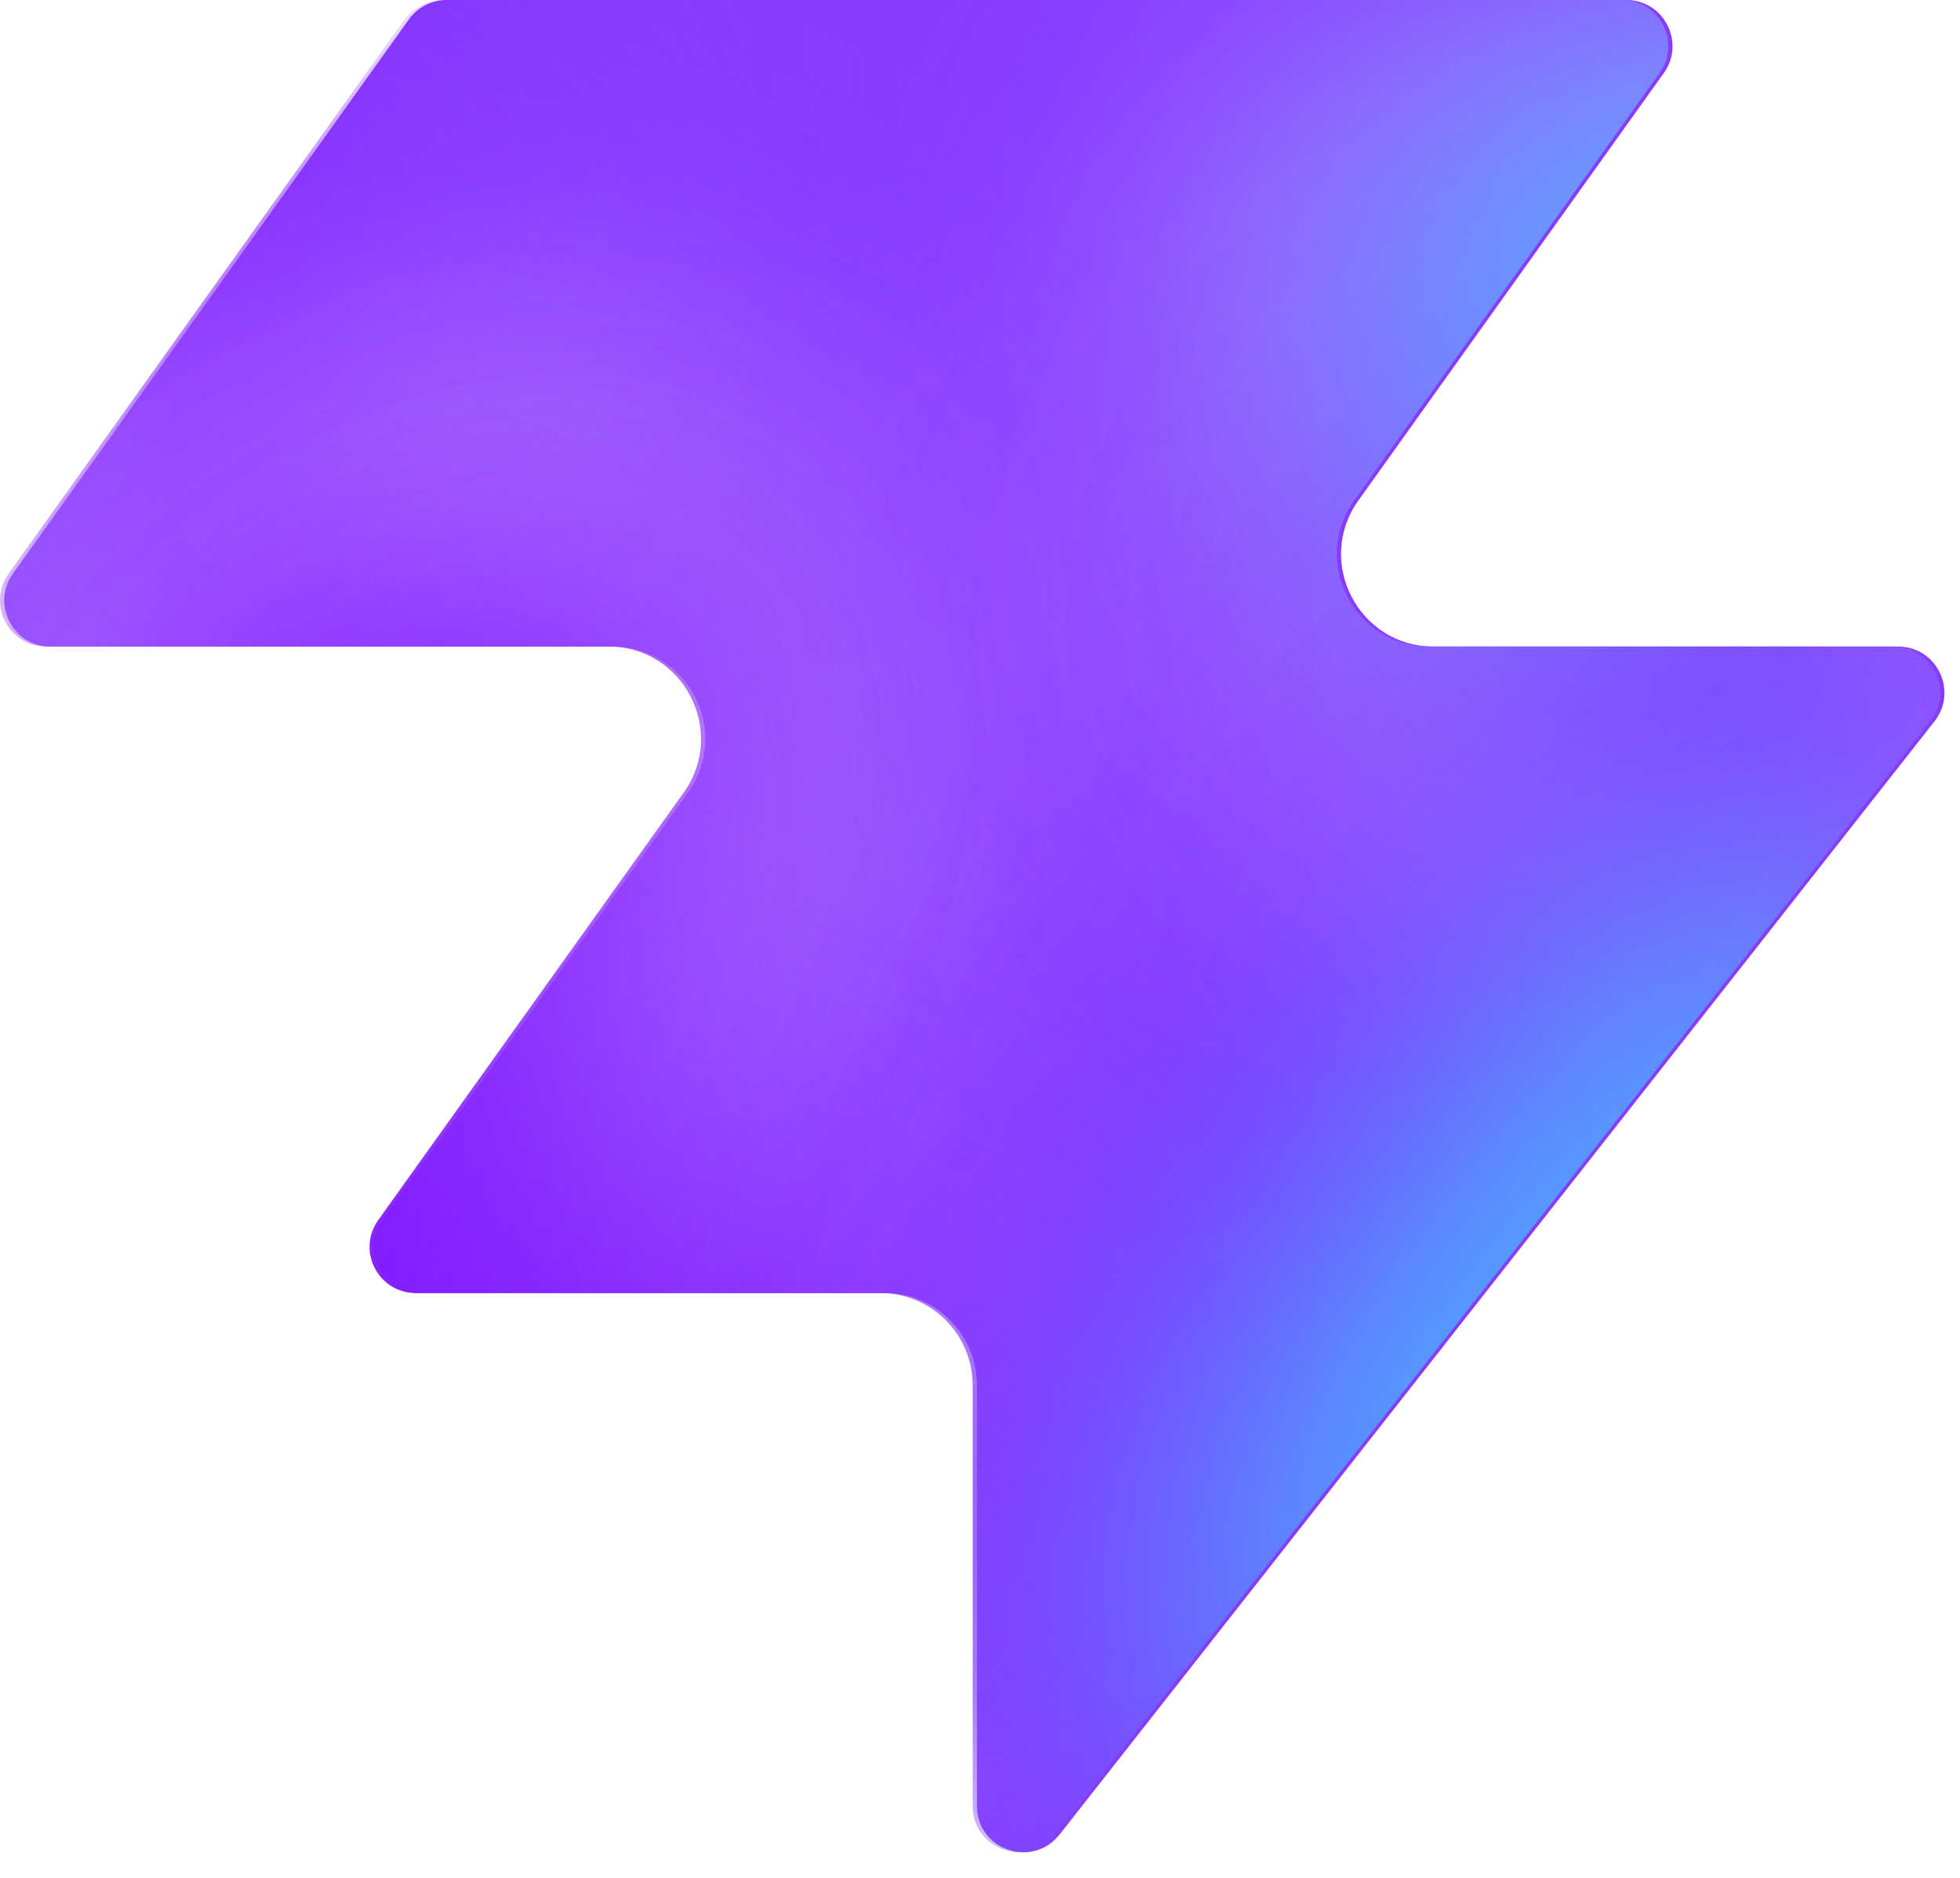
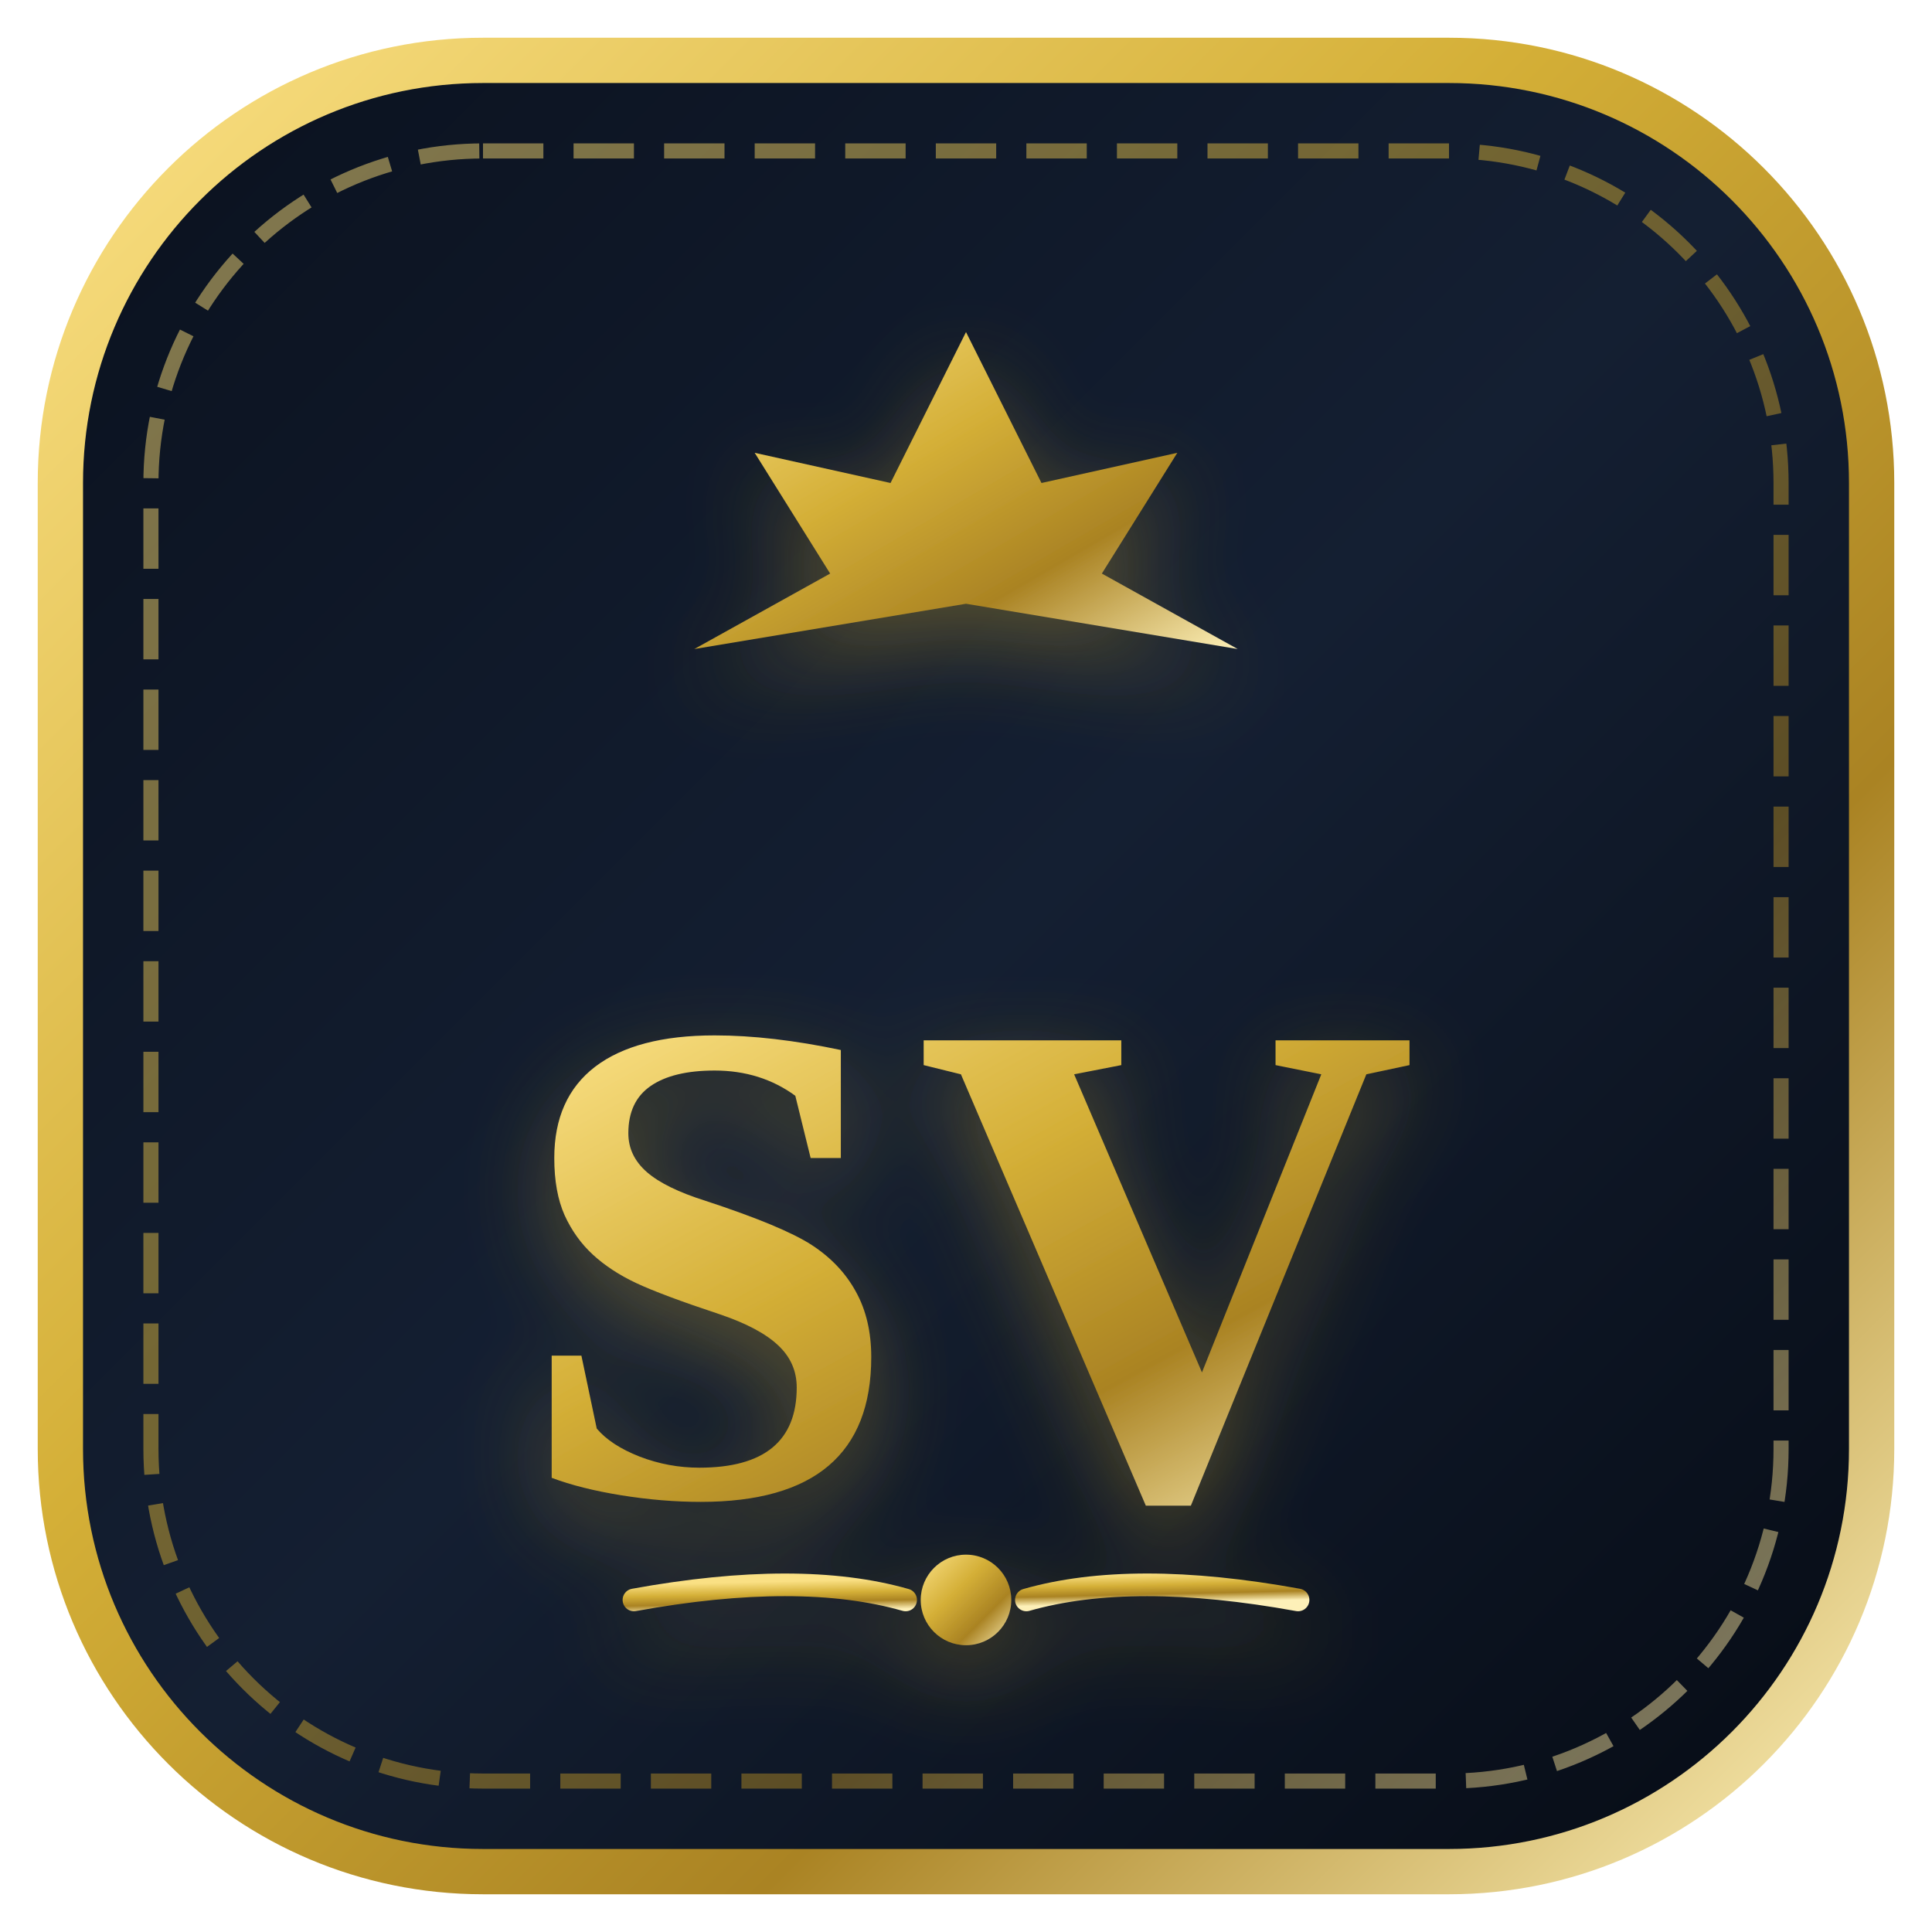
- <svg xmlns="http://www.w3.org/2000/svg" width="48" height="46" fill="none" viewBox="0 0 48 46">
-   <path fill="#863bff" d="M25.946 44.938c-.664.845-2.021.375-2.021-.698V33.937a2.26 2.26 0 0 0-2.262-2.262H10.287c-.92 0-1.456-1.04-.92-1.788l7.48-10.471c1.07-1.497 0-3.578-1.842-3.578H1.237c-.92 0-1.456-1.04-.92-1.788L10.013.474c.214-.297.556-.474.92-.474h28.894c.92 0 1.456 1.04.92 1.788l-7.48 10.471c-1.07 1.498 0 3.579 1.842 3.579h11.377c.943 0 1.473 1.088.89 1.83L25.947 44.94z" style="fill:#863bff;fill:color(display-p3 .525 .23 1);fill-opacity:1" />
-   <mask id="a" width="48" height="46" x="0" y="0" maskUnits="userSpaceOnUse" style="mask-type:alpha">
-     <path fill="#000" d="M25.842 44.938c-.664.844-2.021.375-2.021-.698V33.937a2.26 2.26 0 0 0-2.262-2.262H10.183c-.92 0-1.456-1.04-.92-1.788l7.48-10.471c1.07-1.498 0-3.579-1.842-3.579H1.133c-.92 0-1.456-1.04-.92-1.787L9.91.473c.214-.297.556-.474.92-.474h28.894c.92 0 1.456 1.04.92 1.788l-7.48 10.471c-1.07 1.498 0 3.578 1.842 3.578h11.377c.943 0 1.473 1.088.89 1.832L25.843 44.94z" style="fill:#000;fill-opacity:1" />
-   </mask>
-   <g mask="url(#a)">
-     <g filter="url(#b)">
-       <ellipse cx="5.508" cy="14.704" fill="#ede6ff" rx="5.508" ry="14.704" style="fill:#ede6ff;fill:color(display-p3 .927 .903 1);fill-opacity:1" transform="matrix(.00324 1 1 -.00324 -4.47 31.516)" />
-     </g>
-     <g filter="url(#c)">
-       <ellipse cx="10.399" cy="29.851" fill="#ede6ff" rx="10.399" ry="29.851" style="fill:#ede6ff;fill:color(display-p3 .927 .903 1);fill-opacity:1" transform="matrix(.00324 1 1 -.00324 -39.328 7.883)" />
-     </g>
-     <g filter="url(#d)">
-       <ellipse cx="5.508" cy="30.487" fill="#7e14ff" rx="5.508" ry="30.487" style="fill:#7e14ff;fill:color(display-p3 .492 .077 1);fill-opacity:1" transform="rotate(89.814 -25.913 -14.639)scale(1 -1)" />
-     </g>
-     <g filter="url(#e)">
-       <ellipse cx="5.508" cy="30.599" fill="#7e14ff" rx="5.508" ry="30.599" style="fill:#7e14ff;fill:color(display-p3 .492 .077 1);fill-opacity:1" transform="rotate(89.814 -32.644 -3.334)scale(1 -1)" />
-     </g>
-     <g filter="url(#f)">
-       <ellipse cx="5.508" cy="30.599" fill="#7e14ff" rx="5.508" ry="30.599" style="fill:#7e14ff;fill:color(display-p3 .492 .077 1);fill-opacity:1" transform="matrix(.00324 1 1 -.00324 -34.34 30.47)" />
-     </g>
-     <g filter="url(#g)">
-       <ellipse cx="14.072" cy="22.078" fill="#ede6ff" rx="14.072" ry="22.078" style="fill:#ede6ff;fill:color(display-p3 .927 .903 1);fill-opacity:1" transform="rotate(93.35 24.506 48.493)scale(-1 1)" />
-     </g>
-     <g filter="url(#h)">
-       <ellipse cx="3.47" cy="21.501" fill="#7e14ff" rx="3.47" ry="21.501" style="fill:#7e14ff;fill:color(display-p3 .492 .077 1);fill-opacity:1" transform="rotate(89.009 28.708 47.59)scale(-1 1)" />
-     </g>
-     <g filter="url(#i)">
-       <ellipse cx="3.47" cy="21.501" fill="#7e14ff" rx="3.47" ry="21.501" style="fill:#7e14ff;fill:color(display-p3 .492 .077 1);fill-opacity:1" transform="rotate(89.009 28.708 47.59)scale(-1 1)" />
-     </g>
-     <g filter="url(#j)">
-       <ellipse cx=".387" cy="8.972" fill="#7e14ff" rx="4.407" ry="29.108" style="fill:#7e14ff;fill:color(display-p3 .492 .077 1);fill-opacity:1" transform="rotate(39.51 .387 8.972)" />
-     </g>
-     <g filter="url(#k)">
-       <ellipse cx="47.523" cy="-6.092" fill="#7e14ff" rx="4.407" ry="29.108" style="fill:#7e14ff;fill:color(display-p3 .492 .077 1);fill-opacity:1" transform="rotate(37.892 47.523 -6.092)" />
-     </g>
-     <g filter="url(#l)">
-       <ellipse cx="41.412" cy="6.333" fill="#47bfff" rx="5.971" ry="9.665" style="fill:#47bfff;fill:color(display-p3 .28 .748 1);fill-opacity:1" transform="rotate(37.892 41.412 6.333)" />
-     </g>
-     <g filter="url(#m)">
-       <ellipse cx="-1.879" cy="38.332" fill="#7e14ff" rx="4.407" ry="29.108" style="fill:#7e14ff;fill:color(display-p3 .492 .077 1);fill-opacity:1" transform="rotate(37.892 -1.88 38.332)" />
-     </g>
-     <g filter="url(#n)">
-       <ellipse cx="-1.879" cy="38.332" fill="#7e14ff" rx="4.407" ry="29.108" style="fill:#7e14ff;fill:color(display-p3 .492 .077 1);fill-opacity:1" transform="rotate(37.892 -1.88 38.332)" />
-     </g>
-     <g filter="url(#o)">
-       <ellipse cx="35.651" cy="29.907" fill="#7e14ff" rx="4.407" ry="29.108" style="fill:#7e14ff;fill:color(display-p3 .492 .077 1);fill-opacity:1" transform="rotate(37.892 35.651 29.907)" />
-     </g>
-     <g filter="url(#p)">
-       <ellipse cx="38.418" cy="32.4" fill="#47bfff" rx="5.971" ry="15.297" style="fill:#47bfff;fill:color(display-p3 .28 .748 1);fill-opacity:1" transform="rotate(37.892 38.418 32.4)" />
-     </g>
-   </g>
+ <svg xmlns="http://www.w3.org/2000/svg" viewBox="0 0 128 128" width="100%" height="100%">
  <defs>
-     <filter id="b" width="60.045" height="41.654" x="-19.77" y="16.149" color-interpolation-filters="sRGB" filterUnits="userSpaceOnUse">
-       <feFlood flood-opacity="0" result="BackgroundImageFix" />
-       <feBlend in="SourceGraphic" in2="BackgroundImageFix" result="shape" />
-       <feGaussianBlur result="effect1_foregroundBlur_2002_17158" stdDeviation="7.659" />
-     </filter>
-     <filter id="c" width="90.34" height="51.437" x="-54.613" y="-7.533" color-interpolation-filters="sRGB" filterUnits="userSpaceOnUse">
-       <feFlood flood-opacity="0" result="BackgroundImageFix" />
-       <feBlend in="SourceGraphic" in2="BackgroundImageFix" result="shape" />
-       <feGaussianBlur result="effect1_foregroundBlur_2002_17158" stdDeviation="7.659" />
-     </filter>
-     <filter id="d" width="79.355" height="29.4" x="-49.64" y="2.03" color-interpolation-filters="sRGB" filterUnits="userSpaceOnUse">
-       <feFlood flood-opacity="0" result="BackgroundImageFix" />
-       <feBlend in="SourceGraphic" in2="BackgroundImageFix" result="shape" />
-       <feGaussianBlur result="effect1_foregroundBlur_2002_17158" stdDeviation="4.596" />
-     </filter>
-     <filter id="e" width="79.579" height="29.4" x="-45.045" y="20.029" color-interpolation-filters="sRGB" filterUnits="userSpaceOnUse">
-       <feFlood flood-opacity="0" result="BackgroundImageFix" />
-       <feBlend in="SourceGraphic" in2="BackgroundImageFix" result="shape" />
-       <feGaussianBlur result="effect1_foregroundBlur_2002_17158" stdDeviation="4.596" />
-     </filter>
-     <filter id="f" width="79.579" height="29.4" x="-43.513" y="21.178" color-interpolation-filters="sRGB" filterUnits="userSpaceOnUse">
-       <feFlood flood-opacity="0" result="BackgroundImageFix" />
-       <feBlend in="SourceGraphic" in2="BackgroundImageFix" result="shape" />
-       <feGaussianBlur result="effect1_foregroundBlur_2002_17158" stdDeviation="4.596" />
-     </filter>
-     <filter id="g" width="74.749" height="58.852" x="15.756" y="-17.901" color-interpolation-filters="sRGB" filterUnits="userSpaceOnUse">
-       <feFlood flood-opacity="0" result="BackgroundImageFix" />
-       <feBlend in="SourceGraphic" in2="BackgroundImageFix" result="shape" />
-       <feGaussianBlur result="effect1_foregroundBlur_2002_17158" stdDeviation="7.659" />
-     </filter>
-     <filter id="h" width="61.377" height="25.362" x="23.548" y="2.284" color-interpolation-filters="sRGB" filterUnits="userSpaceOnUse">
-       <feFlood flood-opacity="0" result="BackgroundImageFix" />
-       <feBlend in="SourceGraphic" in2="BackgroundImageFix" result="shape" />
-       <feGaussianBlur result="effect1_foregroundBlur_2002_17158" stdDeviation="4.596" />
-     </filter>
-     <filter id="i" width="61.377" height="25.362" x="23.548" y="2.284" color-interpolation-filters="sRGB" filterUnits="userSpaceOnUse">
-       <feFlood flood-opacity="0" result="BackgroundImageFix" />
-       <feBlend in="SourceGraphic" in2="BackgroundImageFix" result="shape" />
-       <feGaussianBlur result="effect1_foregroundBlur_2002_17158" stdDeviation="4.596" />
-     </filter>
-     <filter id="j" width="56.045" height="63.649" x="-27.636" y="-22.853" color-interpolation-filters="sRGB" filterUnits="userSpaceOnUse">
-       <feFlood flood-opacity="0" result="BackgroundImageFix" />
-       <feBlend in="SourceGraphic" in2="BackgroundImageFix" result="shape" />
-       <feGaussianBlur result="effect1_foregroundBlur_2002_17158" stdDeviation="4.596" />
-     </filter>
-     <filter id="k" width="54.814" height="64.646" x="20.116" y="-38.415" color-interpolation-filters="sRGB" filterUnits="userSpaceOnUse">
-       <feFlood flood-opacity="0" result="BackgroundImageFix" />
-       <feBlend in="SourceGraphic" in2="BackgroundImageFix" result="shape" />
-       <feGaussianBlur result="effect1_foregroundBlur_2002_17158" stdDeviation="4.596" />
-     </filter>
-     <filter id="l" width="33.541" height="35.313" x="24.641" y="-11.323" color-interpolation-filters="sRGB" filterUnits="userSpaceOnUse">
-       <feFlood flood-opacity="0" result="BackgroundImageFix" />
-       <feBlend in="SourceGraphic" in2="BackgroundImageFix" result="shape" />
-       <feGaussianBlur result="effect1_foregroundBlur_2002_17158" stdDeviation="4.596" />
-     </filter>
-     <filter id="m" width="54.814" height="64.646" x="-29.286" y="6.009" color-interpolation-filters="sRGB" filterUnits="userSpaceOnUse">
-       <feFlood flood-opacity="0" result="BackgroundImageFix" />
-       <feBlend in="SourceGraphic" in2="BackgroundImageFix" result="shape" />
-       <feGaussianBlur result="effect1_foregroundBlur_2002_17158" stdDeviation="4.596" />
-     </filter>
-     <filter id="n" width="54.814" height="64.646" x="-29.286" y="6.009" color-interpolation-filters="sRGB" filterUnits="userSpaceOnUse">
-       <feFlood flood-opacity="0" result="BackgroundImageFix" />
-       <feBlend in="SourceGraphic" in2="BackgroundImageFix" result="shape" />
-       <feGaussianBlur result="effect1_foregroundBlur_2002_17158" stdDeviation="4.596" />
-     </filter>
-     <filter id="o" width="54.814" height="64.646" x="8.244" y="-2.416" color-interpolation-filters="sRGB" filterUnits="userSpaceOnUse">
-       <feFlood flood-opacity="0" result="BackgroundImageFix" />
-       <feBlend in="SourceGraphic" in2="BackgroundImageFix" result="shape" />
-       <feGaussianBlur result="effect1_foregroundBlur_2002_17158" stdDeviation="4.596" />
-     </filter>
-     <filter id="p" width="39.409" height="43.623" x="18.713" y="10.588" color-interpolation-filters="sRGB" filterUnits="userSpaceOnUse">
-       <feFlood flood-opacity="0" result="BackgroundImageFix" />
-       <feBlend in="SourceGraphic" in2="BackgroundImageFix" result="shape" />
-       <feGaussianBlur result="effect1_foregroundBlur_2002_17158" stdDeviation="4.596" />
+     <linearGradient id="bgGrad" x1="0%" y1="0%" x2="100%" y2="100%">
+       <stop offset="0%" stop-color="#0a111e" />
+       <stop offset="50%" stop-color="#141f32" />
+       <stop offset="100%" stop-color="#060b14" />
+     </linearGradient>
+     <linearGradient id="goldGrad" x1="0%" y1="0%" x2="100%" y2="100%">
+       <stop offset="0%" stop-color="#fae084" />
+       <stop offset="40%" stop-color="#d4af37" />
+       <stop offset="70%" stop-color="#aa8323" />
+       <stop offset="100%" stop-color="#fdf0b8" />
+     </linearGradient>
+     <filter id="goldGlow" x="-20%" y="-20%" width="140%" height="140%">
+       <feDropShadow dx="0" dy="2" stdDeviation="3" flood-color="#d4af37" flood-opacity="0.35" />
    </filter>
  </defs>
+   <rect x="4" y="4" width="120" height="120" rx="28" fill="url(#bgGrad)" stroke="url(#goldGrad)" stroke-width="3" />
+   <rect x="10" y="10" width="108" height="108" rx="22" fill="none" stroke="url(#goldGrad)" stroke-width="1" stroke-opacity="0.5" stroke-dasharray="4 2" />
+   <g filter="url(#goldGlow)">
+     <path d="M64 22 L69 32 L78 30 L73 38 L82 43 L64 40 L46 43 L55 38 L50 30 L59 32 Z" fill="url(#goldGrad)" />
+     <text x="64" y="86" font-family="'Cormorant Garamond', 'Georgia', 'Times New Roman', serif" font-size="46" font-weight="700" letter-spacing="1" fill="url(#goldGrad)" text-anchor="middle" dominant-baseline="middle">
+       SV
+     </text>
+     <circle cx="64" cy="106" r="3" fill="url(#goldGrad)" />
+     <path d="M42 106 Q53 104 60 106 M68 106 Q75 104 86 106" stroke="url(#goldGrad)" stroke-width="1.5" stroke-linecap="round" fill="none" />
+   </g>
</svg>
